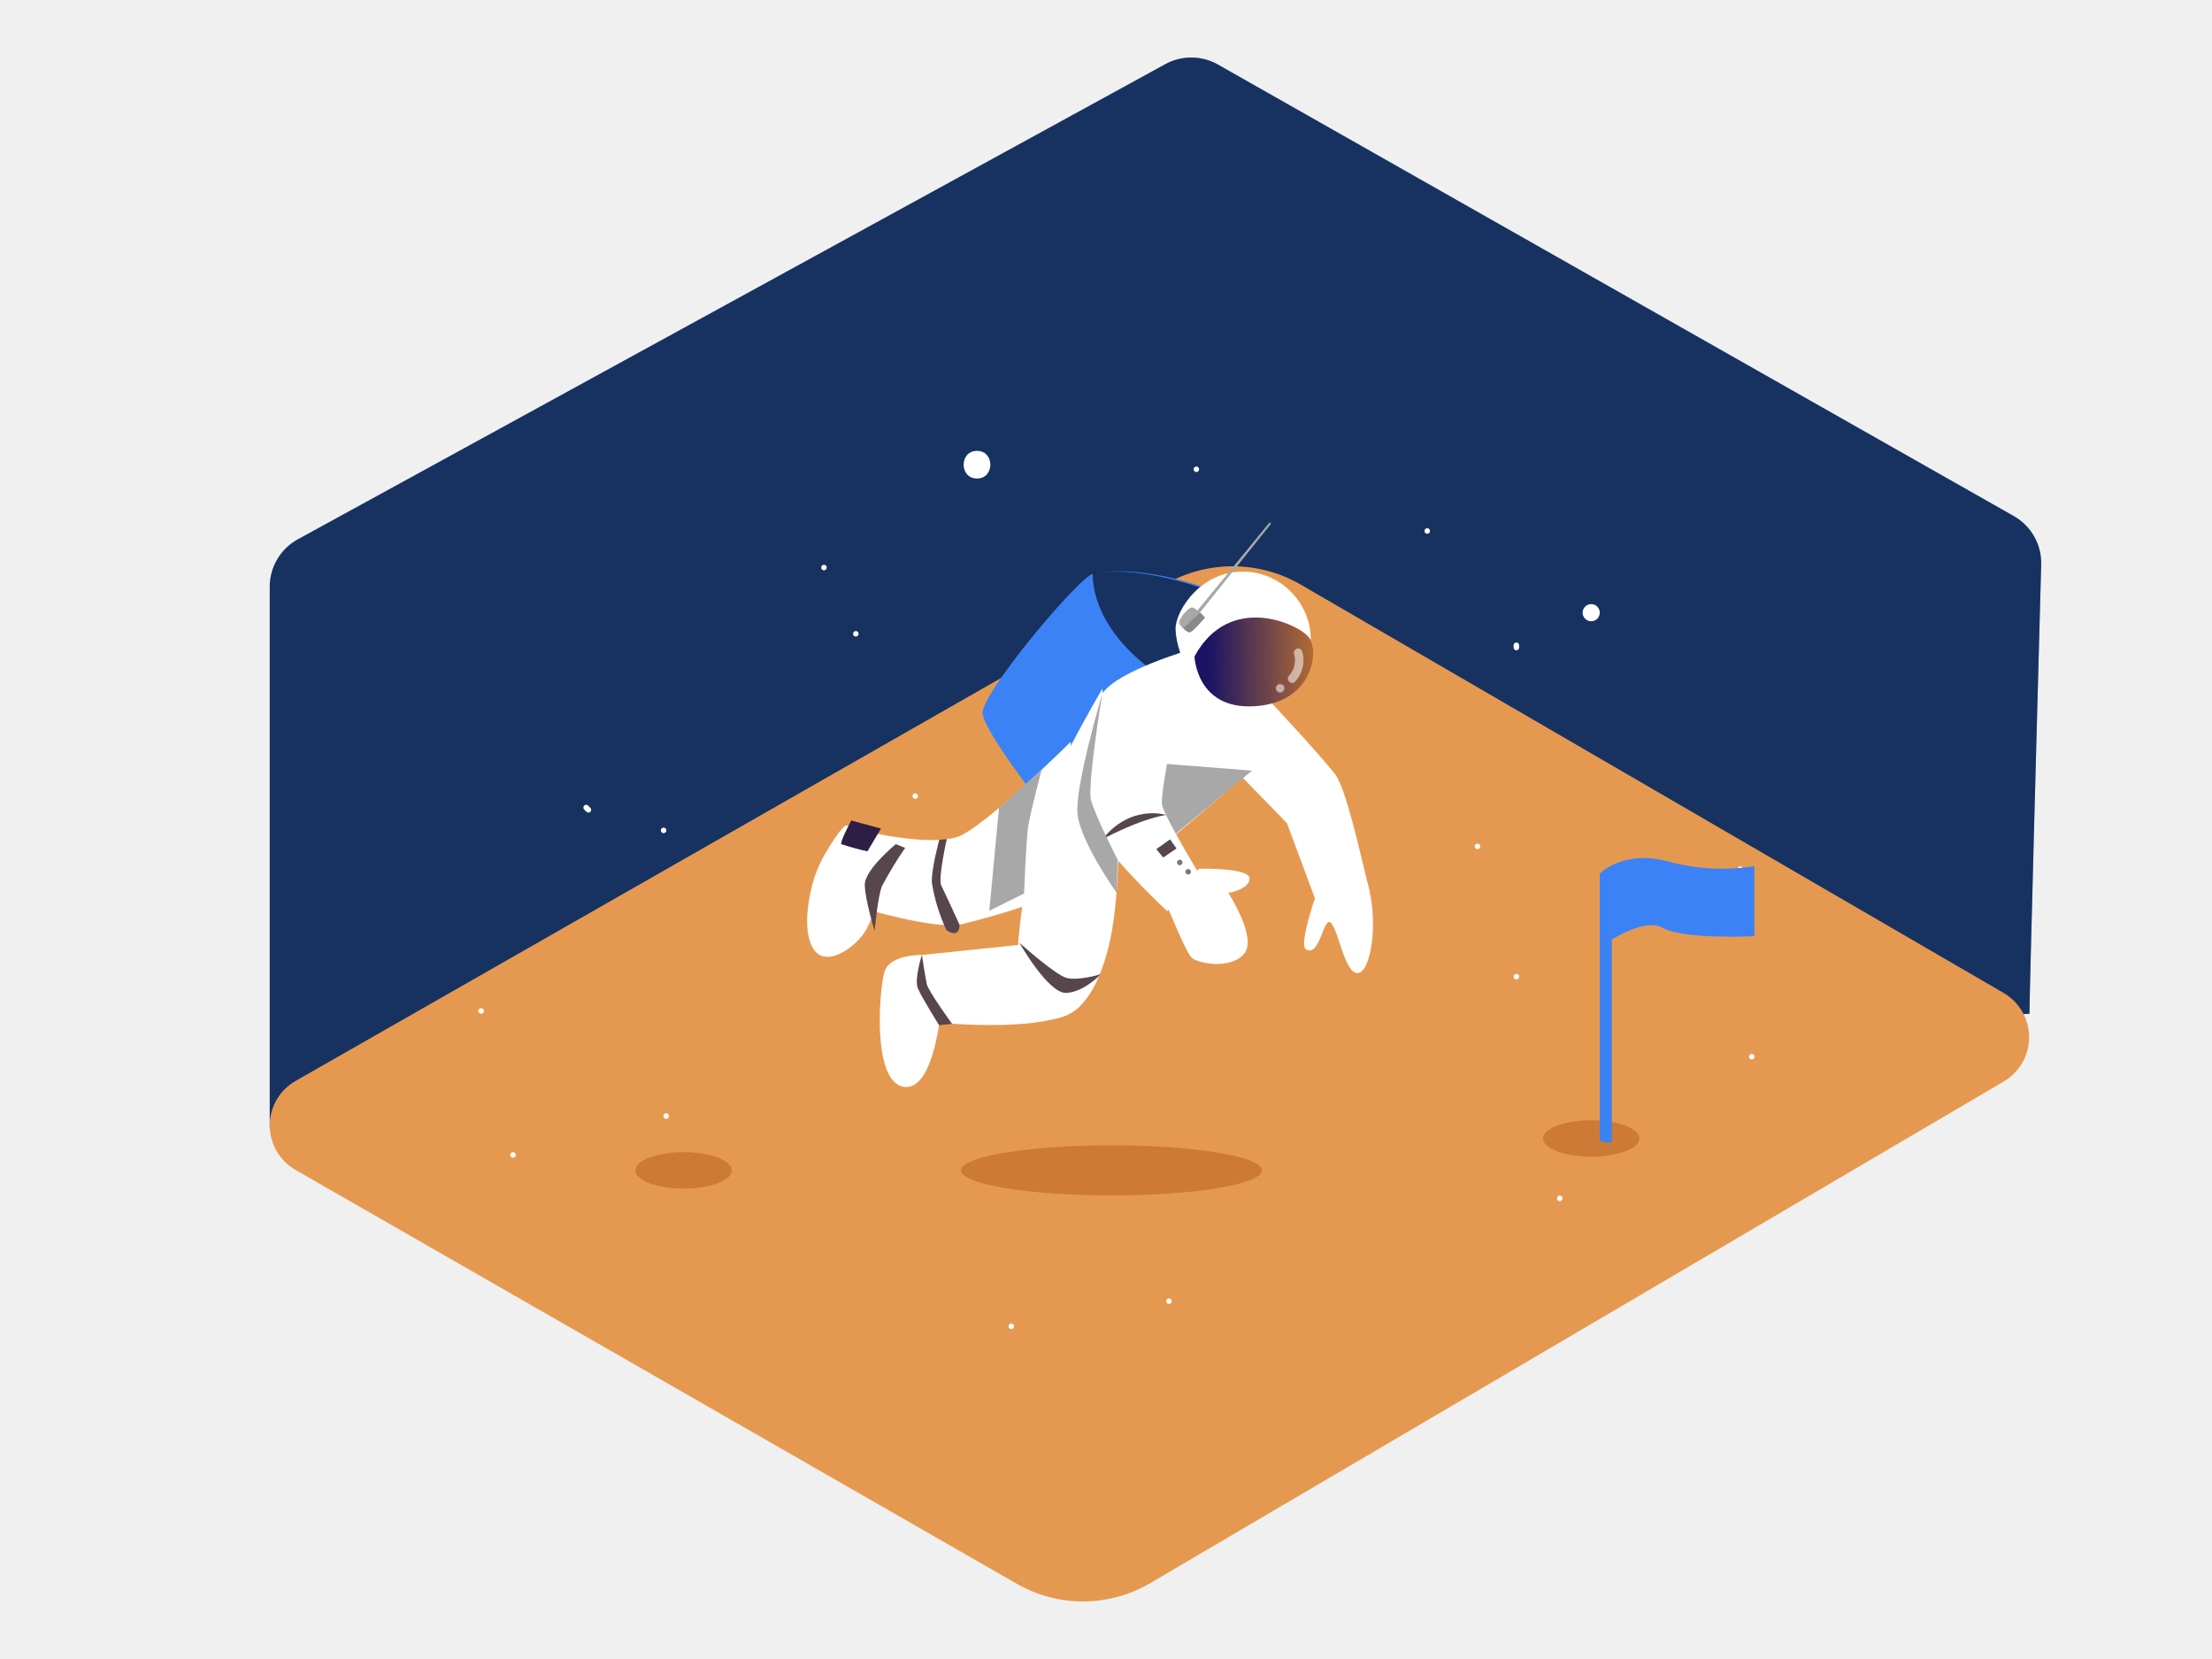
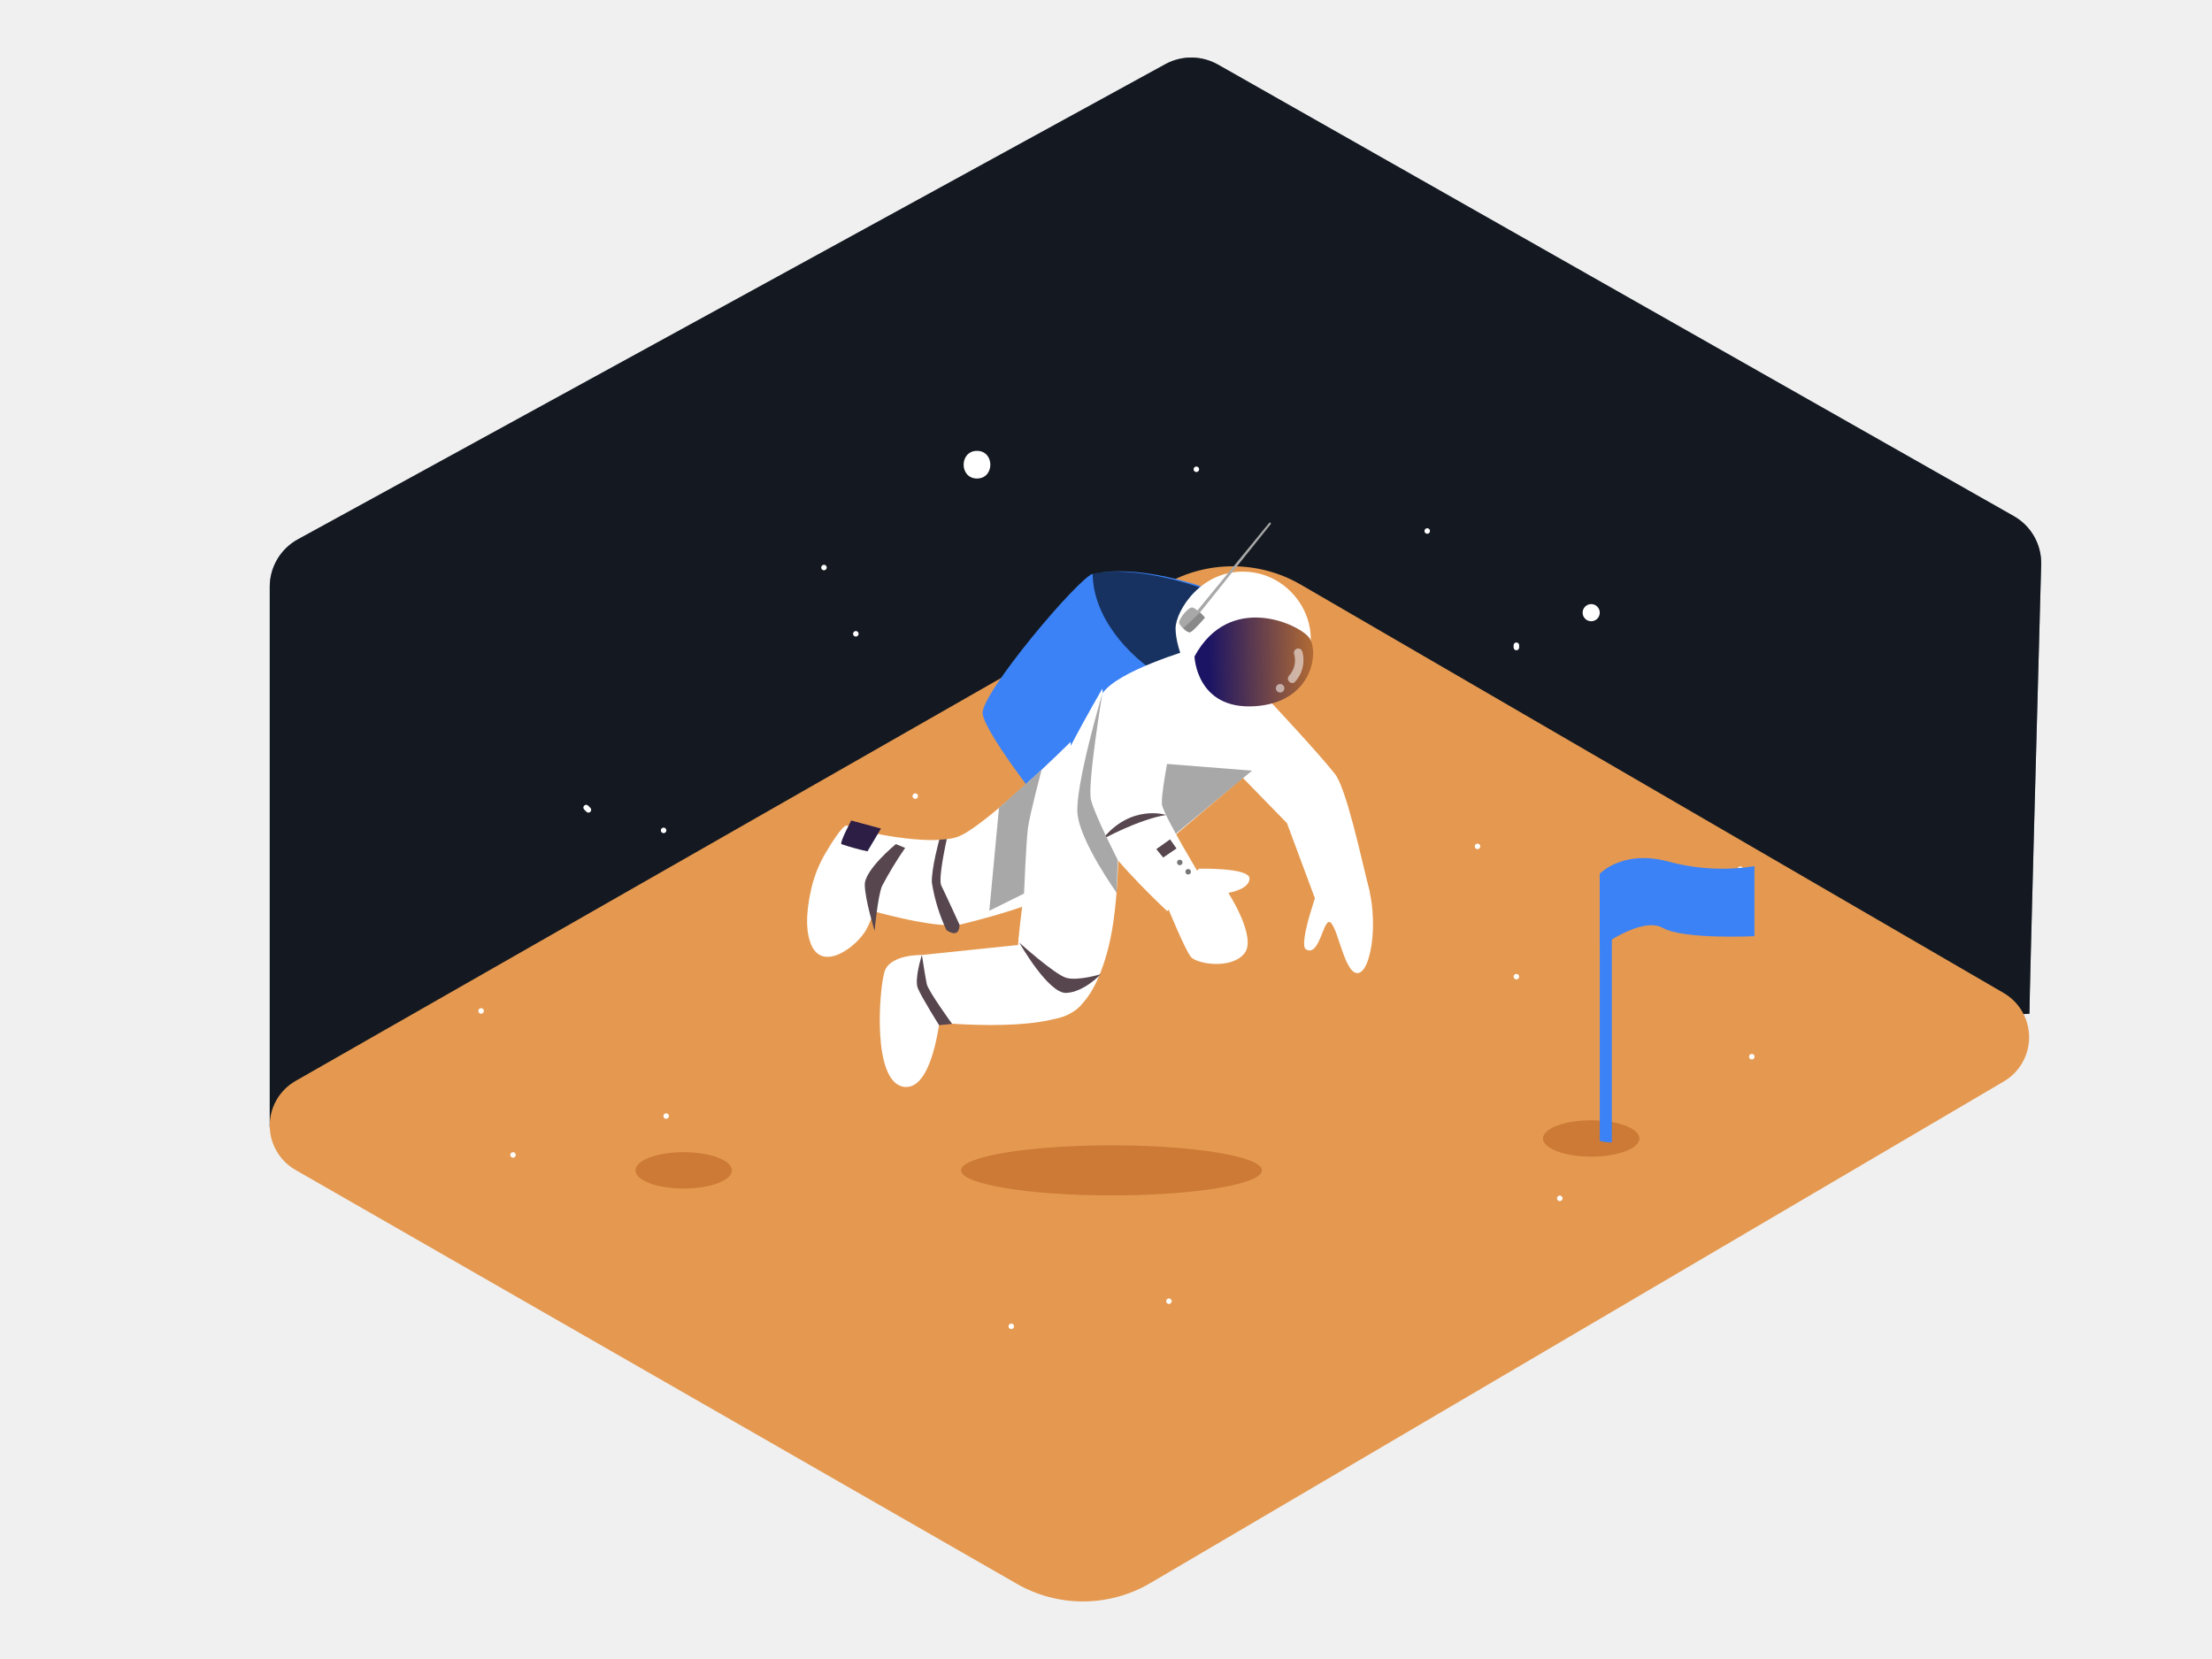
<svg xmlns="http://www.w3.org/2000/svg" id="Layer_1" data-name="Layer 1" viewBox="0 0 400 300" data-imageid="astronaut-isometric" imageName="Astronaut" class="illustrations_image" style="width: 151px;">
  <defs>
    <linearGradient id="linear-gradient" x1="247.23" y1="119.33" x2="218.59" y2="119.88" gradientUnits="userSpaceOnUse">
      <stop offset="0" stop-color="#fff" />
      <stop offset="0.03" stop-color="#f7931e" />
      <stop offset="1" stop-color="#1b1464" />
    </linearGradient>
  </defs>
-   <path d="M48.78,203.85V106.11a9.78,9.78,0,0,1,5.08-8.58L210.72,11.61a9.78,9.78,0,0,1,9.53.07L364.11,93.3a9.77,9.77,0,0,1,5,8.77c-.52,19-2.12,77.8-2.12,81.24" fill="#3b82f6" class="target-color" />
+   <path d="M48.78,203.85V106.11a9.78,9.78,0,0,1,5.08-8.58L210.72,11.61a9.78,9.78,0,0,1,9.53.07L364.11,93.3a9.77,9.77,0,0,1,5,8.77c-.52,19-2.12,77.8-2.12,81.24" fill="#334155" class="target-color" />
  <path d="M48.78,203.85V106.11a9.78,9.78,0,0,1,5.08-8.58L210.72,11.61a9.78,9.78,0,0,1,9.53.07L364.11,93.3a9.77,9.77,0,0,1,5,8.77c-.52,19-2.12,77.8-2.12,81.24" opacity="0.61" />
  <path d="M53.45,195.47l157.3-89.84a24.51,24.51,0,0,1,24.47.09l127.12,73.85a9.27,9.27,0,0,1,0,16L208,286.28a24,24,0,0,1-24.11.13L53.43,211.56A9.27,9.27,0,0,1,53.45,195.47Z" fill="#e59950" />
  <path d="M221.27,107.3c-1.33-.14-13.43-5.5-23.58-3.57-2.46.47-20.53,21.89-20,25.37s10.11,15.7,10.11,15.7l25.2-24" fill="#3b82f6" class="target-color" />
  <path d="M210.49,122.58l1.79-1.7,8.3-13.53c-1.31-.14-12.95-5.28-23-3.67C197.65,111.47,203.77,118.56,210.49,122.58Z" opacity="0.61" />
  <path d="M247.66,161.21c-1.66-6.78-4.24-18.7-6.28-21.28-3.1-3.92-11.46-12.83-11.46-12.83l-6.12,12.59,8.92,9.16,5.42,14.55C241.57,162.67,244.64,163,247.66,161.21Z" fill="#fff" />
  <path d="M238.72,159.73s-4.09,11.06-2.55,11.95c2.61,1.5,3.15-6.38,4.57-4.73s2.61,9.92,5.12,8.93,4.1-13.19-.55-20.73S238.72,159.73,238.72,159.73Z" fill="#fff" />
  <path d="M166.71,172.69s-5.76-.15-6.75,3-2.31,20,3.49,20.84,6.87-15.45,6.87-15.45" fill="#fff" />
  <path d="M153.11,149.29c-.78-.16-3.34,4.15-3.73,4.8a22.77,22.77,0,0,0-2.57,6.2c-.76,3.1-1.4,7.4-.16,10.45,2.07,5.12,8.26.48,10-2.64a22.89,22.89,0,0,0,1.74-4.4,55,55,0,0,0,.48-6.59V151A39.81,39.81,0,0,0,153.11,149.29Z" fill="#fff" />
  <path d="M199.34,124.54S187.87,144,186.81,151.19s-5.8,31.43-.42,32.74,10.84-.17,14-12.42c2.1-8,1.85-20.57,1.85-20.57Z" fill="#fff" />
  <path d="M228.2,134.45c.73-2.41,1.24-4.87,1.73-7.34l-.24-.35-14.29-9.33s-8.78,3.57-10.33,8.92,4.75,26.94,4.75,26.94l16.52-14A44.78,44.78,0,0,0,228.2,134.45Z" fill="#fff" />
  <path d="M188.06,170.47l-21.34,2.22s-4.51,6.84,1.51,12.1c0,0,20.44,2.25,26.38-2.23S188.06,170.47,188.06,170.47Z" fill="#fff" />
  <path d="M173.54,167.21c6.14-2.62,25.63-12.82,25.63-12.82" fill="#fff" />
  <path d="M173.54,167.21c-4.88.79-17.23-2.89-17.23-2.89-10-4.08,2.09-13.58,2.09-13.58s9.91,2.14,14.65.63,20.55-17.21,20.55-17.21,1.65,22-.52,25.5S173.54,167.21,173.54,167.21Z" fill="#fff" />
  <path d="M216.8,157.09s9.15-.22,9.15,1.77-3.83,2.6-3.83,2.6,5.28,8.12,2.87,11-8.54,1.84-9.61.61-4.32-9.24-4.32-9.24" fill="#fff" />
  <path d="M184.33,170.47s6.39,5.74,8.48,6.35,6.24-.65,6.24-.65-3,3.23-6.24,3.38S184.33,170.47,184.33,170.47Z" fill="#57464e" />
  <path d="M171.15,168.2a31.9,31.9,0,0,1-2.64-8.61c-.11-2.47,1.34-7.74,1.34-7.74l1.36-.12s-1.62,7.17-1,8.4,3.3,7.08,3.3,7.08S173.65,169.88,171.15,168.2Z" fill="#57464e" />
  <path d="M226.41,139.36,209.16,138s-.1,8.89,1.67,11.49,1.68,1.37,1.68,1.37Z" fill="#a8a8a8" />
  <path d="M215.39,117.43s-13.39,3.87-16.05,8-2.84,21.75,0,26.4,11.72,12.93,11.72,12.93,5.29-4.57,5.74-6.78c0,0-5.93-9.79-6.64-12.3S215.39,117.43,215.39,117.43Z" fill="#fff" />
  <path d="M199.34,151.78s6.54-3.61,11.54-4.41C210.88,147.37,204.5,145.3,199.34,151.78Z" fill="#57464e" />
  <path d="M222.14,127.11s9.74.42,13.6-6.59-1.4-16.34-9.88-17.1-13.28,7-13.28,10.24S215,125.28,222.14,127.11Z" fill="#fff" />
  <path d="M216,118.71s.32,9.64,10.86,9,11.68-9.83,9.92-12.34S222.34,107,216,118.71Z" fill="url(#linear-gradient)" />
  <path d="M235.48,117.78a.77.77,0,0,0-1.48.41,4.12,4.12,0,0,1-.9,4c-.67.73.42,1.82,1.09,1.09A5.71,5.71,0,0,0,235.48,117.78Z" fill="#fff" opacity="0.54" />
  <path d="M231.49,123.69a.77.77,0,0,0,0,1.54A.77.77,0,0,0,231.49,123.69Z" fill="#fff" opacity="0.54" />
  <path d="M215.48,111.68l14.05-17.15s.39-.17.25.26L216,112Z" fill="#a8a8a8" />
  <path d="M217.79,111.68s-1.56-1.9-2.3-1.83-2.56,2.33-2.23,2.92,1.36,1.68,1.88,1.55S217.79,111.68,217.79,111.68Z" fill="#a8a8a8" />
  <path d="M217,110.75c-1,1-2,1.9-3,2.83.42.44.92.81,1.24.74.52-.13,2.66-2.64,2.66-2.64S217.51,111.21,217,110.75Z" fill="#898989" />
  <polygon points="211.58 151.78 209.1 153.55 210.34 155.07 212.75 153.43 211.58 151.78" fill="#57464e" />
  <path d="M213.34,155.46a.5.5,0,0,0,0,1A.5.5,0,0,0,213.34,155.46Z" fill="#777" />
  <path d="M214.86,157.14a.5.5,0,0,0,0,1A.5.5,0,0,0,214.86,157.14Z" fill="#777" />
  <path d="M162,152.64s-5.66,4.63-5.62,7.36,1.78,8.33,1.78,8.33.55-6.19,1.33-8.09a66.73,66.73,0,0,1,4.19-6.91Z" fill="#57464e" />
  <path d="M166.71,172.69s-1.41,4.35-.74,6,3.85,6.7,3.85,6.7l2.35-.24s-4.31-5.93-4.58-7.2S166.71,172.69,166.71,172.69Z" fill="#57464e" />
  <path d="M153.93,148.37c.11-.18-2.16,4-1.77,4.28a45.26,45.26,0,0,0,4.7,1.3l2.45-4.12Z" fill="#2d1e45" />
  <path d="M199.34,125.38s-2.73,16.46-2.06,19.23,4.83,10.85,4.83,10.85l-.17,6s-6.67-9.31-7.1-14.37S199.34,125.38,199.34,125.38Z" fill="#a8a8a8" />
  <path d="M185.18,161.58s.37-9.31.71-11.86,2.48-10.54,2.48-10.54l-7.72,6.91-1.75,18.61Z" fill="#a8a8a8" />
  <circle cx="287.74" cy="110.79" r="1.55" fill="#fff" />
  <path d="M216.34,84.36a.5.5,0,0,0,0,1A.5.5,0,0,0,216.34,84.36Z" fill="#fff" />
  <path d="M149,102.13a.5.5,0,0,0,0,1A.5.5,0,0,0,149,102.13Z" fill="#fff" />
  <path d="M120,149.66a.5.5,0,0,0,0,1A.5.5,0,0,0,120,149.66Z" fill="#fff" />
  <path d="M165.51,143.46a.5.5,0,0,0,0,1A.5.5,0,0,0,165.51,143.46Z" fill="#fff" />
  <path d="M154.76,114.11a.5.5,0,0,0,0,1A.5.5,0,0,0,154.76,114.11Z" fill="#fff" />
  <path d="M273.71,116.68v.41a.5.5,0,0,0,1,0v-.41A.5.5,0,0,0,273.71,116.68Z" fill="#fff" />
  <path d="M314.71,156.68a.5.5,0,0,0,0,1A.5.5,0,0,0,314.71,156.68Z" fill="#fff" />
  <path d="M258.09,95.52a.5.5,0,0,0,0,1A.5.5,0,0,0,258.09,95.52Z" fill="#fff" />
  <path d="M274.21,176.11a.5.5,0,0,0,0,1A.5.5,0,0,0,274.21,176.11Z" fill="#fff" />
  <path d="M120.46,201.32a.5.5,0,0,0,0,1A.5.5,0,0,0,120.46,201.32Z" fill="#fff" />
  <path d="M106.76,146.09l-.41-.41a.5.5,0,0,0-.71.71l.41.41A.5.5,0,0,0,106.76,146.09Z" fill="#fff" />
  <path d="M87,182.31a.5.5,0,0,0,0,1A.5.5,0,0,0,87,182.31Z" fill="#fff" />
  <path d="M182.87,239.34a.5.5,0,0,0,0,1A.5.5,0,0,0,182.87,239.34Z" fill="#fff" />
  <path d="M211.38,234.8a.5.5,0,0,0,0,1A.5.5,0,0,0,211.38,234.8Z" fill="#fff" />
  <path d="M282.06,216.2a.5.5,0,0,0,0,1A.5.5,0,0,0,282.06,216.2Z" fill="#fff" />
  <path d="M316.78,190.58a.5.5,0,0,0,0,1A.5.5,0,0,0,316.78,190.58Z" fill="#fff" />
  <path d="M267.18,152.55a.5.5,0,0,0,0,1A.5.5,0,0,0,267.18,152.55Z" fill="#fff" />
  <path d="M92.77,208.35a.5.5,0,0,0,0,1A.5.5,0,0,0,92.77,208.35Z" fill="#fff" />
  <path d="M176.67,81.53c-3.22,0-3.22,5,0,5S179.89,81.53,176.67,81.53Z" fill="#fff" />
  <ellipse cx="287.74" cy="205.87" rx="8.72" ry="3.29" fill="#cc7a36" />
  <path d="M291.47,206.57V158h-2.18V206.3A6.49,6.49,0,0,0,291.47,206.57Z" fill="#3b82f6" class="target-color" />
  <path d="M289.29,158s4.17-4.46,12.46-2.19a37.22,37.22,0,0,0,15.51.82v12.66s-12.8.64-16.59-1.5-11.38,3.53-11.38,3.53" fill="#3b82f6" class="target-color" />
  <ellipse cx="123.63" cy="211.64" rx="8.72" ry="3.29" fill="#cc7a36" />
  <ellipse cx="200.99" cy="211.64" rx="27.21" ry="4.53" fill="#cc7a36" />
</svg>
